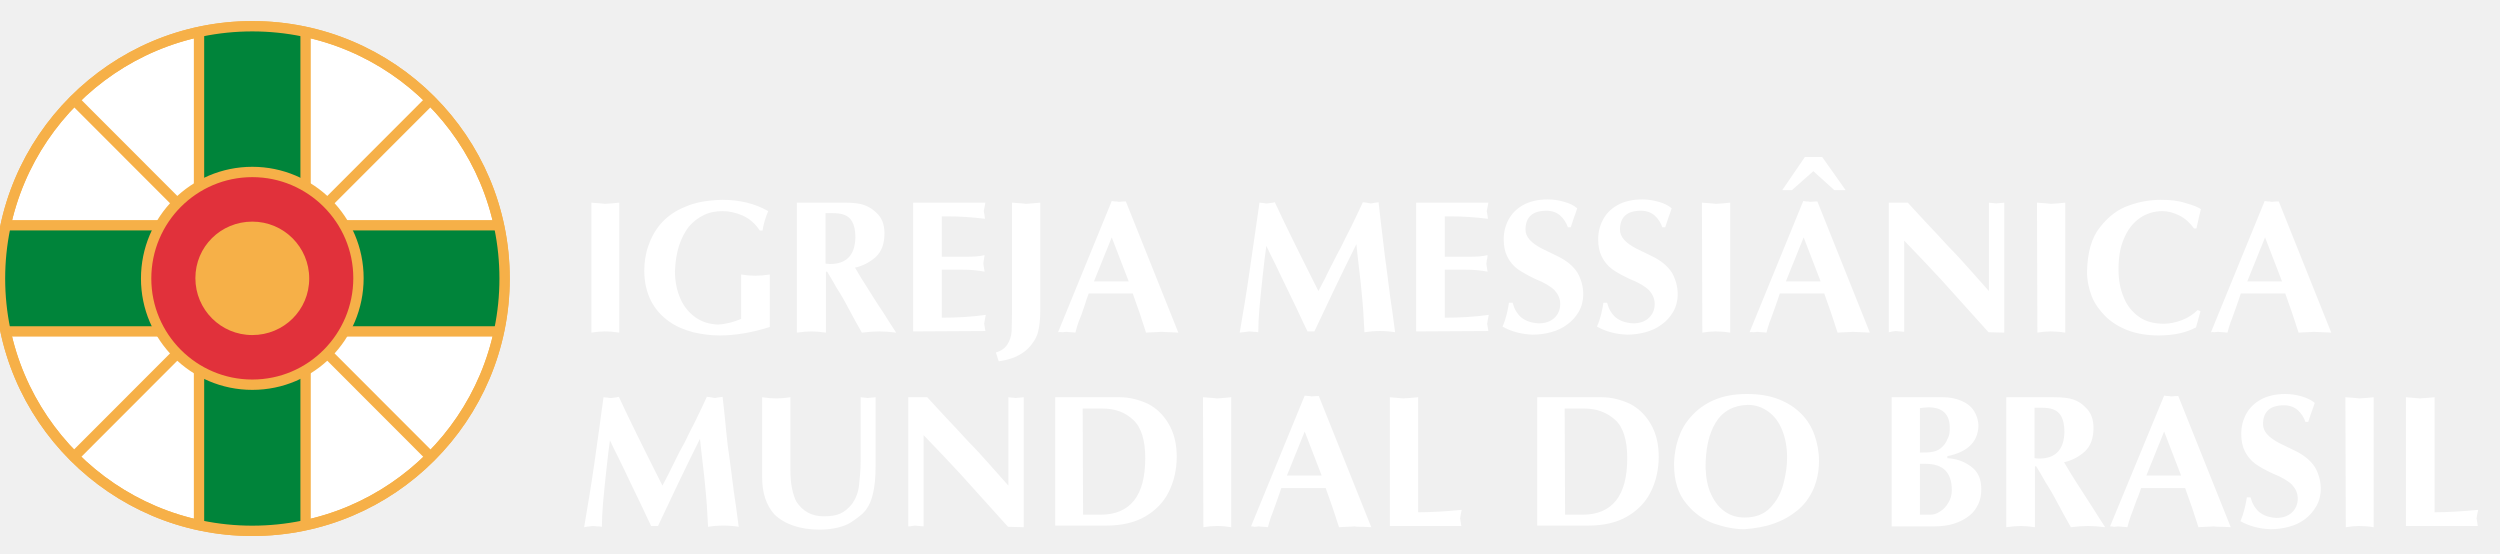
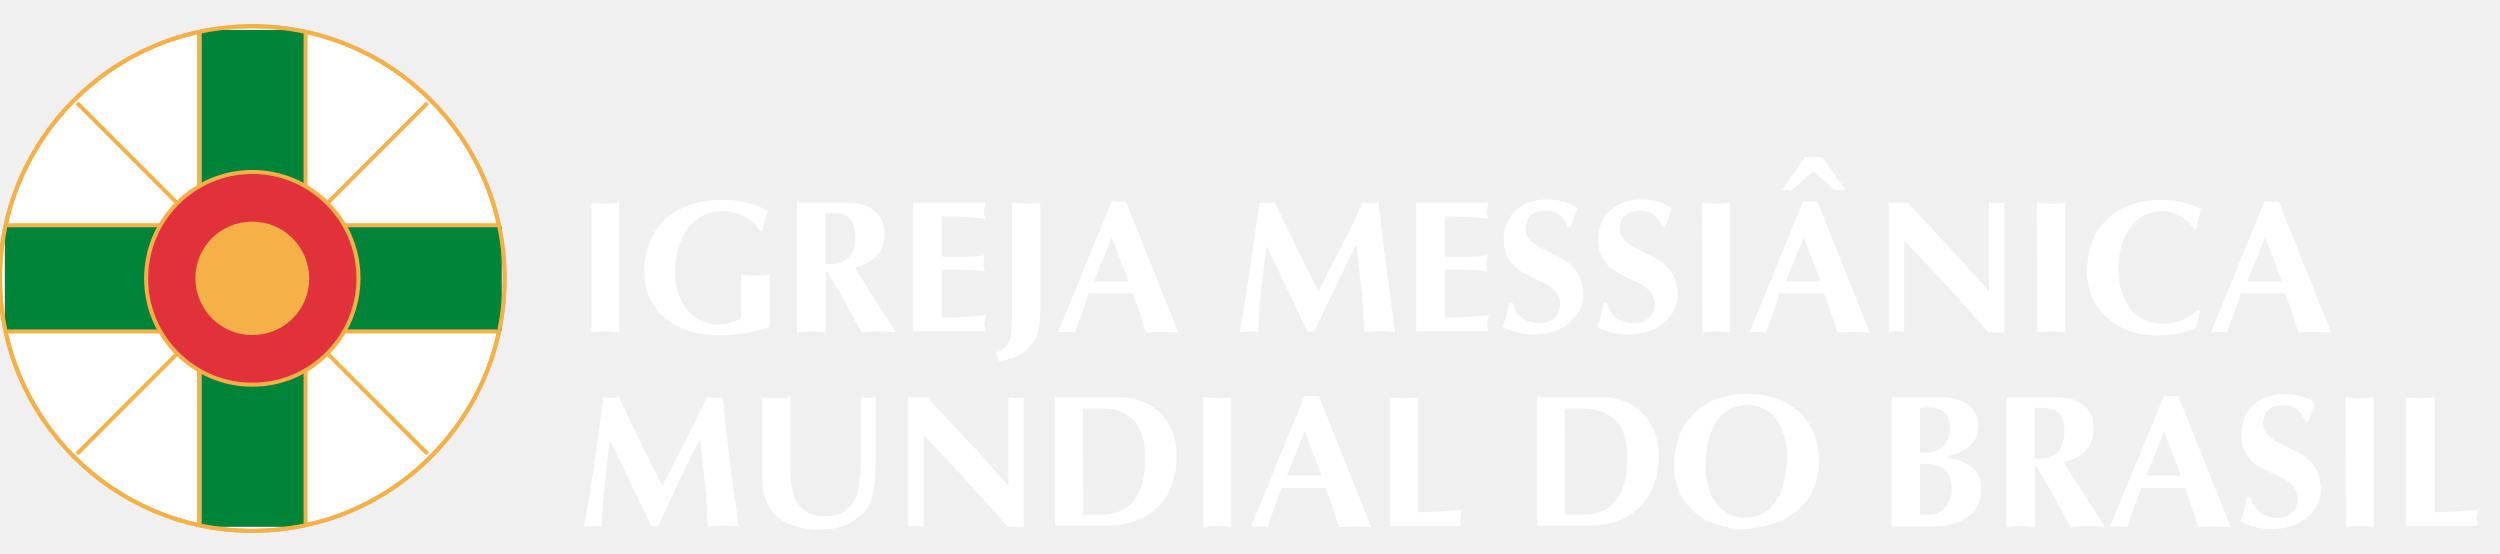
<svg xmlns="http://www.w3.org/2000/svg" version="1.1" id="Camada_1" x="0px" y="0px" viewBox="0 0 619.3 137" style="enable-background:new 0 0 619.3 137;" xml:space="preserve">
  <style type="text/css">
	.st0{fill:#FFFFFF;}
- 	.st1{fill:none;stroke:#F6B048;stroke-width:2.561;stroke-miterlimit:22.926;}
+ 	.st1{fill:none;stroke:#F6B048;strokeWidth:2.561;stroke-miterlimit:22.926;}
	.st2{fill:#00843A;}
- 	.st3{fill-rule:evenodd;clip-rule:evenodd;fill:#E1313B;}
- 	.st4{fill-rule:evenodd;clip-rule:evenodd;fill:#F6B048;}
+ 	.st3{fillRule:evenodd;clipRule:evenodd;fill:#E1313B;}
+ 	.st4{fillRule:evenodd;clipRule:evenodd;fill:#F6B048;}
</style>
  <g>
    <circle class="st0" cx="62.5" cy="69" r="62.5" />
    <path class="st1" d="M62.5,6.5c34.5,0,62.5,28,62.5,62.5s-28,62.5-62.5,62.5S0,103.4,0,69S28,6.5,62.5,6.5" />
    <line class="st1" x1="19.1" y1="112.4" x2="105.9" y2="25.5" />
    <rect x="49.9" y="7.4" class="st2" width="25.8" height="123.1" />
    <rect x="1.2" y="56.1" class="st2" width="123.1" height="25.8" />
    <line class="st1" x1="1.8" y1="82.1" x2="123.2" y2="82.1" />
    <line class="st1" x1="1.8" y1="55.8" x2="123.2" y2="55.8" />
    <line class="st1" x1="19.1" y1="25.5" x2="105.9" y2="112.4" />
    <line class="st1" x1="49.3" y1="8.2" x2="49.3" y2="129.7" />
    <line class="st1" x1="75.7" y1="8.2" x2="75.7" y2="129.7" />
    <path class="st3" d="M62.5,42.6c14.5,0,26.3,11.8,26.3,26.3S77.1,95.3,62.5,95.3c-14.5,0-26.3-11.8-26.3-26.3   C36.2,54.4,48,42.6,62.5,42.6z" />
    <path class="st1" d="M62.5,42.6c14.5,0,26.3,11.8,26.3,26.3S77.1,95.3,62.5,95.3c-14.5,0-26.3-11.8-26.3-26.3   C36.2,54.4,48,42.6,62.5,42.6z" />
    <path class="st4" d="M62.5,54.9c7.8,0,14.1,6.3,14.1,14.1S70.3,83,62.5,83c-7.8,0-14.1-6.3-14.1-14.1S54.7,54.9,62.5,54.9" />
    <path class="st1" d="M62.5,6.5c34.5,0,62.5,28,62.5,62.5c0,34.5-28,62.5-62.5,62.5S0,103.4,0,69S28,6.5,62.5,6.5z" />
  </g>
  <path class="st0" d="M565.3,69.7l-4.2-10.9l-4.4,10.9H565.3z M547.7,82.3l13.3-32.5c0.3,0,0.5,0.1,0.8,0.1c0.3,0,0.6,0,0.9,0.1  c1-0.1,1.7-0.1,1.8-0.1l13,32.5c-0.5,0-1.2-0.1-2.2-0.1c-0.9,0-1.6-0.1-2.1-0.1c-0.4,0-1,0.1-1.9,0.1c-0.8,0-1.5,0.1-1.9,0.1  c-1-3.2-2.1-6.4-3.3-9.7h-11c-0.2,0.5-0.5,1.6-1.1,3.2c-0.6,1.6-1,2.9-1.4,3.8c-0.3,0.9-0.6,1.8-0.8,2.7c-0.3,0-0.7-0.1-1.2-0.1  c-0.5,0-0.9-0.1-1.2-0.1c-0.2,0-0.5,0.1-1,0.1C548.3,82.2,548,82.3,547.7,82.3z M517,67.3c0.1-4.7,1.1-8.4,3.2-11  c2.1-2.7,4.5-4.5,7.2-5.4c2.7-1,5.4-1.4,7.9-1.4c2.3,0,4.3,0.2,6.1,0.8c1.8,0.5,3.1,1,3.8,1.5c-0.3,1.3-0.7,2.9-1.1,4.8h-0.6  c-1-1.4-2.2-2.5-3.6-3.2c-1.4-0.7-2.8-1.1-4.2-1.1c-2.1,0-4,0.6-5.6,1.7s-3,2.8-3.9,5c-1,2.2-1.4,4.7-1.4,7.7c0,2.6,0.4,4.9,1.3,7  c0.8,2,2.1,3.6,3.8,4.8s3.8,1.7,6.2,1.7c1.3,0,2.8-0.3,4.4-0.9s2.9-1.5,3.9-2.5l0.7,0.3l-1.1,4c-2.4,1.3-5.5,2-9.3,2  c-2.7,0-5.2-0.4-7.4-1.2c-2.2-0.8-4.1-2-5.6-3.4c-1.5-1.5-2.7-3.1-3.5-5C517.4,71.4,517,69.4,517,67.3z M504.6,50.2  c0.8,0.1,1.9,0.1,3.5,0.3c1.5-0.1,2.7-0.2,3.5-0.3v32.2c-1.2-0.2-2.5-0.3-3.6-0.3c-1,0-2.1,0.1-3.3,0.3L504.6,50.2L504.6,50.2z   M467.9,82.3V50.2h4.7c1.4,1.5,2.9,3.2,4.7,5.1c1.8,1.9,3.6,3.8,5.4,5.8c1.9,1.9,3.6,3.8,5.2,5.6c1.6,1.8,3.2,3.6,4.8,5.4V50.2  c0.2,0,0.5,0.1,0.9,0.1s0.7,0.1,0.9,0.1c0.2,0,0.5-0.1,1-0.1c0.4,0,0.7-0.1,1-0.1v32.2l-3.9-0.1c-5.2-5.8-9.1-10.1-11.8-13.1  c-2.7-2.9-5.7-6.1-9.1-9.6v22.6c-0.3,0-0.6-0.1-1.1-0.1c-0.4,0-0.8-0.1-1-0.1c-0.2,0-0.4,0.1-0.8,0.1  C468.4,82.2,468.1,82.3,467.9,82.3z M441.5,47.1l5.6-8.2h4.3l5.8,8.2h-2.8l-5.2-4.7l-5.3,4.7H441.5z M451,69.7l-4.2-10.9l-4.4,10.9  H451z M433.4,82.3l13.3-32.5c0.3,0,0.5,0.1,0.8,0.1c0.3,0,0.6,0,0.9,0.1c1-0.1,1.7-0.1,1.8-0.1l13,32.5c-0.5,0-1.2-0.1-2.1-0.1  c-0.9,0-1.6-0.1-2.1-0.1c-0.4,0-1,0.1-1.9,0.1c-0.8,0-1.5,0.1-1.9,0.1c-1-3.2-2.1-6.4-3.3-9.7h-11c-0.2,0.5-0.5,1.6-1.1,3.2  c-0.6,1.6-1,2.9-1.4,3.8c-0.3,0.9-0.6,1.8-0.8,2.7c-0.3,0-0.6-0.1-1.1-0.1c-0.5,0-0.9-0.1-1.2-0.1c-0.2,0-0.5,0.1-1,0.1  C434,82.2,433.7,82.3,433.4,82.3z M421.6,50.2c0.8,0.1,1.9,0.1,3.5,0.3c1.5-0.1,2.7-0.2,3.5-0.3v32.2c-1.2-0.2-2.5-0.3-3.6-0.3  c-1,0-2.1,0.1-3.3,0.3L421.6,50.2L421.6,50.2z M397.2,75h0.9c0.4,1.5,1.1,2.7,2.1,3.6c1.1,0.9,2.5,1.4,4.4,1.5  c1.5,0,2.8-0.4,3.8-1.3c1-0.9,1.5-2.1,1.5-3.5c0-1.3-0.5-2.4-1.4-3.4c-0.9-0.9-2.5-1.9-4.8-2.8c-1.7-0.8-3.2-1.6-4.3-2.4  c-1.1-0.8-2-1.9-2.6-3.1s-0.9-2.6-0.9-4.3c0-1.8,0.4-3.4,1.2-4.9s2-2.7,3.6-3.6c1.6-0.9,3.7-1.4,6.1-1.4c1.4,0,2.7,0.2,4.1,0.6  c1.4,0.4,2.4,0.9,3.2,1.6c-0.2,0.7-0.5,1.5-0.8,2.3s-0.5,1.6-0.8,2.4h-0.7c-0.4-1.1-1-2.1-1.9-2.9c-0.9-0.8-2.1-1.2-3.4-1.2  c-3.5,0-5.2,1.6-5.2,4.7c0,1.8,1.4,3.3,4.1,4.7l3.5,1.7c2.6,1.2,4.3,2.7,5.3,4.3c0.9,1.6,1.4,3.4,1.4,5.3c0,1.6-0.4,3.1-1.1,4.3  c-0.7,1.2-1.6,2.3-2.9,3.2c-1.2,0.9-2.5,1.5-4,1.9c-1.5,0.4-3,0.6-4.5,0.6c-2.9-0.1-5.4-0.8-7.5-2C396.5,78.9,396.9,76.9,397.2,75z   M373.8,75h0.9c0.4,1.5,1.1,2.7,2.1,3.6c1.1,0.9,2.5,1.4,4.4,1.5c1.5,0,2.8-0.4,3.8-1.3c1-0.9,1.5-2.1,1.5-3.5  c0-1.3-0.5-2.4-1.4-3.4c-0.9-0.9-2.5-1.9-4.8-2.8c-1.7-0.8-3.1-1.6-4.3-2.4c-1.1-0.8-2-1.9-2.6-3.1s-0.9-2.6-0.9-4.3  c0-1.8,0.4-3.4,1.2-4.9s2-2.7,3.6-3.6c1.6-0.9,3.7-1.4,6.1-1.4c1.4,0,2.7,0.2,4.1,0.6s2.4,0.9,3.2,1.6c-0.2,0.7-0.5,1.5-0.8,2.3  s-0.5,1.6-0.8,2.4h-0.7c-0.4-1.1-1-2.1-1.9-2.9c-0.9-0.8-2.1-1.2-3.4-1.2c-3.5,0-5.2,1.6-5.2,4.7c0,1.8,1.4,3.3,4.1,4.7l3.5,1.7  c2.6,1.2,4.3,2.7,5.3,4.3c0.9,1.6,1.4,3.4,1.4,5.3c0,1.6-0.4,3.1-1.1,4.3c-0.7,1.2-1.6,2.3-2.9,3.2c-1.2,0.9-2.5,1.5-4,1.9  c-1.5,0.4-3,0.6-4.5,0.6c-2.9-0.1-5.4-0.8-7.5-2C373.1,78.9,373.5,76.9,373.8,75z M350.8,82.1V50.2h17.9c-0.1,0.5-0.2,1.2-0.4,2.1  c0.1,0.5,0.2,1.1,0.3,1.9c-3.2-0.4-6.3-0.6-9.2-0.6h-1.5v10h6.1c1.9,0,3.3-0.1,4.5-0.4c0,0.5-0.1,0.9-0.2,1.3c0,0.4-0.1,0.7-0.1,0.9  c0.1,0.6,0.2,1.2,0.3,1.9c-1.5-0.3-3.4-0.5-5.7-0.5h-4.9v11.9c3.7,0,7.3-0.2,10.9-0.7c-0.2,0.9-0.3,1.6-0.4,2.2  c0.1,0.5,0.2,1.1,0.3,1.8L350.8,82.1L350.8,82.1z M307.1,82.4c0.8-4.7,1.7-9.9,2.5-15.6c0.8-5.7,1.6-11.2,2.4-16.6  c0.3,0,0.6,0.1,1,0.1c0.4,0.1,0.7,0.1,0.9,0.1c0.9-0.1,1.6-0.2,1.9-0.3c2.4,5.2,6,12.5,10.8,22c1-1.9,2-3.8,2.9-5.7  c1-1.9,1.8-3.6,2.6-5c0.7-1.5,1.6-3.2,2.7-5.4c1-2.1,2-4.1,2.8-5.9c0.3,0,1,0.1,2,0.3c0.5-0.1,1.1-0.2,1.9-0.3  c0.4,3.5,0.7,6.3,1,8.6s0.5,4.6,0.9,7.2c0.3,2.6,0.7,5.2,1,7.8c0.4,2.6,0.8,5.5,1.2,8.6c-1.2-0.2-2.5-0.3-3.8-0.3  c-1.3,0-2.5,0.1-3.8,0.3c-0.1-1.7-0.2-3.5-0.3-5.3c-0.1-1.8-0.3-3.4-0.4-4.6c-0.1-1.3-0.3-3.1-0.6-5.6c-0.3-2.4-0.5-4.5-0.7-6.3  c-3.8,7.6-7.2,14.8-10.4,21.6h-1.7c-0.6-1.2-1.5-3.1-2.7-5.7c-1.2-2.5-2.2-4.5-2.8-5.8c-0.6-1.3-1.5-3-2.4-5c-1-2-1.8-3.6-2.3-4.7  c-0.3,2.1-0.6,4.5-0.9,7.4s-0.6,5.5-0.8,7.9s-0.3,4.4-0.3,6.1c-0.5-0.1-0.8-0.1-1.1-0.1c-0.3,0-0.6-0.1-1.1-0.1  C308.3,82.3,307.6,82.3,307.1,82.4z M279.6,69.7l-4.2-10.9L271,69.7H279.6z M262.1,82.3l13.3-32.5c0.3,0,0.5,0.1,0.8,0.1  c0.3,0,0.6,0,0.9,0.1c1-0.1,1.7-0.1,1.8-0.1l13,32.5c-0.5,0-1.2-0.1-2.1-0.1c-0.9,0-1.6-0.1-2.1-0.1c-0.4,0-1,0.1-1.9,0.1  c-0.8,0-1.5,0.1-1.9,0.1c-1-3.2-2.1-6.4-3.3-9.7h-10.9c-0.2,0.5-0.6,1.6-1.1,3.2s-1,2.9-1.4,3.8c-0.3,0.9-0.6,1.8-0.8,2.7  c-0.3,0-0.6-0.1-1.1-0.1c-0.5,0-0.9-0.1-1.2-0.1c-0.2,0-0.5,0.1-1,0.1C262.6,82.2,262.3,82.3,262.1,82.3z M250.7,77.2v-27  c0.9,0.1,2,0.1,3.5,0.3c0.4,0,0.8-0.1,1.2-0.1c0.4,0,0.8-0.1,1.2-0.1c0.4,0,0.8-0.1,1.1-0.1v26.5c0,2.4-0.2,4.2-0.6,5.7  c-0.4,1.4-1.3,2.8-2.5,4c-1.8,1.7-4.2,2.7-7.2,3.1l-0.7-2.2c1.2-0.3,2.2-1,2.8-1.9c0.6-0.9,1-2,1.1-3.3  C250.6,80.9,250.7,79.3,250.7,77.2z M226.2,82.1V50.2h17.9c-0.1,0.5-0.2,1.2-0.4,2.1c0.1,0.5,0.2,1.1,0.3,1.9  c-3.2-0.4-6.3-0.6-9.2-0.6h-1.5v10h6.1c1.9,0,3.3-0.1,4.5-0.4c-0.1,0.5-0.1,0.9-0.2,1.3c-0.1,0.4-0.1,0.7-0.1,0.9  c0.1,0.6,0.2,1.2,0.3,1.9c-1.5-0.3-3.4-0.5-5.7-0.5h-4.9v11.9c3.7,0,7.3-0.2,10.9-0.7c-0.2,0.9-0.3,1.6-0.4,2.2  c0.1,0.5,0.2,1.1,0.3,1.8L226.2,82.1L226.2,82.1z M204.5,65.3c0.2,0,0.6,0.1,1.1,0.1c4.1,0,6.2-2.2,6.3-6.6c0-1.7-0.3-3-0.8-3.9  c-0.5-0.9-1.2-1.4-2-1.7c-0.8-0.3-1.8-0.4-3-0.4h-1.6L204.5,65.3L204.5,65.3z M197.4,82.4V50.2h11.8c2.2,0,3.8,0.2,4.9,0.6  c1.1,0.4,2.1,1,3.1,2c1.3,1.2,1.9,2.9,1.9,5c0,2.6-0.7,4.5-2.2,5.9c-1.5,1.3-3.2,2.2-5.1,2.6c1.1,1.9,2.1,3.5,3,4.9  c0.9,1.4,2.1,3.4,3.8,5.9c1.6,2.5,2.7,4.3,3.4,5.3c-1.6-0.2-2.9-0.3-4.2-0.3c-1.3,0-2.7,0.1-4.3,0.3c-0.9-1.6-2-3.5-3.2-5.8  s-2.2-4-3-5.2c-0.7-1.3-1.5-2.6-2.4-4.1h-0.3v15.1c-1.4-0.2-2.6-0.3-3.5-0.3C200,82.1,198.8,82.2,197.4,82.4z M159.6,67.1  c0-2.1,0.3-4.2,1-6.2s1.7-3.9,3.2-5.6c1.5-1.7,3.5-3.1,6-4.1c2.5-1.1,5.5-1.6,9.1-1.7c4.3,0,8.1,0.9,11.4,2.8  c-0.3,0.7-0.6,1.5-0.9,2.5s-0.4,1.7-0.5,2.3h-0.7c-1.1-1.7-2.5-2.9-4.2-3.7c-1.7-0.7-3.3-1.1-5-1.1c-1.7,0-3.3,0.3-4.7,1  c-1.4,0.7-2.6,1.6-3.7,2.9c-1,1.3-1.8,2.9-2.4,4.7c-0.6,1.9-0.9,3.9-1,6.3c0,2.6,0.5,4.9,1.4,6.9c0.9,2,2.2,3.5,3.8,4.6  c1.6,1.1,3.4,1.6,5.4,1.7c2-0.1,3.9-0.6,5.8-1.4v-11c1.2,0.2,2.4,0.3,3.5,0.3c1.1,0,2.3-0.1,3.6-0.3v13c-4.4,1.4-8.6,2.1-12.5,2.1  c-2.2,0-4.3-0.3-6.5-0.8c-2.2-0.6-4.2-1.4-6-2.7s-3.3-2.9-4.4-5C160.2,72.4,159.6,69.9,159.6,67.1z M146.4,50.2  c0.8,0.1,1.9,0.1,3.5,0.3c1.5-0.1,2.7-0.2,3.5-0.3v32.2c-1.2-0.2-2.4-0.3-3.6-0.3c-1,0-2.1,0.1-3.3,0.3V50.2z" />
  <path class="st0" d="M596,98.4c1.2,0.1,2.4,0.2,3.5,0.3c0.1,0,0.6-0.1,1.4-0.1c0.8-0.1,1.5-0.1,2.2-0.2v28.5c3,0,6.6-0.2,10.8-0.6  c-0.1,0.5-0.3,1.2-0.4,2.1c0.1,0.6,0.2,1.2,0.3,1.9H596L596,98.4 M581,98.4c0.8,0.1,1.9,0.1,3.5,0.3c1.5-0.1,2.7-0.2,3.5-0.3v32.2  c-1.2-0.2-2.5-0.3-3.6-0.3c-1,0-2.1,0.1-3.3,0.3L581,98.4L581,98.4z M556.6,123.2h0.9c0.4,1.5,1.1,2.7,2.1,3.6  c1.1,0.9,2.5,1.4,4.3,1.5c1.5,0,2.8-0.4,3.8-1.3c1-0.9,1.5-2.1,1.5-3.5c0-1.3-0.5-2.4-1.4-3.4c-0.9-0.9-2.5-1.9-4.8-2.8  c-1.7-0.8-3.2-1.6-4.3-2.4c-1.1-0.8-2-1.9-2.6-3.1c-0.6-1.2-0.9-2.6-0.9-4.3c0-1.8,0.4-3.4,1.2-4.9c0.8-1.5,2-2.7,3.6-3.6  c1.6-0.9,3.7-1.4,6.1-1.4c1.4,0,2.7,0.2,4.1,0.6c1.3,0.4,2.4,0.9,3.2,1.6c-0.2,0.7-0.5,1.5-0.8,2.3c-0.3,0.8-0.5,1.6-0.8,2.4h-0.7  c-0.4-1.1-1-2.1-1.9-2.9c-0.9-0.8-2.1-1.2-3.4-1.2c-3.5,0-5.2,1.6-5.2,4.7c0,1.8,1.4,3.3,4.1,4.7l3.5,1.7c2.6,1.2,4.3,2.7,5.3,4.3  c0.9,1.6,1.4,3.4,1.4,5.3c0,1.6-0.4,3.1-1.1,4.3c-0.7,1.2-1.6,2.3-2.8,3.2c-1.2,0.9-2.5,1.5-4,1.9c-1.5,0.4-3,0.6-4.5,0.6  c-2.9-0.1-5.4-0.8-7.5-2C555.9,127,556.3,125,556.6,123.2z M540.3,117.8l-4.2-10.9l-4.4,10.9H540.3z M522.7,130.4L536.1,98  c0.3,0,0.5,0.1,0.8,0.1c0.3,0,0.6,0,0.9,0.1c1-0.1,1.7-0.1,1.8-0.1l13,32.5c-0.5,0-1.2-0.1-2.1-0.1c-0.9,0-1.6,0-2.1-0.1  c-0.4,0-1,0.1-1.9,0.1c-0.8,0-1.5,0.1-1.9,0.1c-1-3.2-2.1-6.4-3.3-9.7h-10.9c-0.2,0.5-0.5,1.6-1.2,3.2c-0.6,1.6-1,2.9-1.4,3.8  c-0.3,0.9-0.6,1.8-0.8,2.7c-0.3,0-0.6-0.1-1.1-0.1c-0.5,0-0.9-0.1-1.2-0.1c-0.2,0-0.5,0.1-1,0.1C523.3,130.4,523,130.4,522.7,130.4z   M504,113.5c0.2,0,0.6,0.1,1.1,0.1c4.1,0,6.2-2.2,6.3-6.6c0-1.7-0.3-3-0.8-3.9c-0.5-0.9-1.2-1.4-2-1.7c-0.8-0.3-1.8-0.4-3-0.4H504  L504,113.5L504,113.5z M497,130.6V98.4h11.8c2.2,0,3.8,0.2,4.9,0.6c1.1,0.4,2.1,1,3,2c1.3,1.2,1.9,2.9,1.9,5c0,2.6-0.7,4.5-2.2,5.9  c-1.5,1.3-3.2,2.2-5.1,2.6c1.1,1.9,2.1,3.5,3,4.9c0.9,1.4,2.2,3.4,3.8,5.9s2.7,4.3,3.4,5.3c-1.6-0.2-3-0.3-4.2-0.3  c-1.3,0-2.7,0.1-4.3,0.3c-0.9-1.6-2-3.5-3.2-5.8s-2.2-4-3-5.2c-0.7-1.3-1.5-2.6-2.4-4.1h-0.3v15.1c-1.4-0.2-2.5-0.3-3.5-0.3  C499.6,130.3,498.4,130.4,497,130.6z M483,106c0-3.4-1.8-5.1-5.3-5.1c-0.6,0-1.2,0.1-2.1,0.2v11c1.3,0,2.1,0,2.6-0.1  c1-0.1,1.9-0.4,2.6-1s1.3-1.3,1.6-2.2C482.9,108,483,107.1,483,106z M483.5,121.4c0-4.3-2.1-6.5-6.5-6.5h-1.4v12.6h2.6  c0.8,0,1.5-0.2,2.4-0.8c0.8-0.5,1.5-1.2,2-2.1C483.2,123.7,483.5,122.6,483.5,121.4z M468.6,130.3V98.4h12.7c1.7,0,3.2,0.3,4.6,0.9  s2.4,1.4,3.1,2.5c0.7,1.1,1.1,2.4,1.1,3.8c-0.2,4-2.8,6.4-7.7,7.4v0.5c1.5,0.1,2.9,0.4,4.1,1s2.3,1.3,3.1,2.4  c0.8,1.1,1.2,2.5,1.2,4.3c0,1.3-0.2,2.5-0.7,3.6c-0.5,1.1-1.2,2.1-2.2,2.9c-1,0.8-2.2,1.5-3.8,2c-1.5,0.5-3.2,0.7-5.2,0.7H468.6z   M442.7,113.4c0-2.5-0.4-4.8-1.2-6.8c-0.8-2-1.9-3.5-3.4-4.6s-3.2-1.7-5.1-1.7h-0.1c-3.5,0.1-6.2,1.6-7.9,4.4  c-1.7,2.8-2.5,6.5-2.5,11.1c0.1,2.6,0.5,4.8,1.4,6.7c0.9,1.9,2,3.3,3.5,4.3s3,1.4,4.8,1.4c2.7,0,4.8-0.8,6.4-2.5  c1.6-1.7,2.6-3.6,3.2-5.9C442.4,117.5,442.7,115.4,442.7,113.4z M414.7,114.5c0.1-2,0.4-4,1.1-6s1.7-3.8,3.2-5.4  c1.4-1.6,3.3-3,5.6-4c2.3-1,5-1.5,8.1-1.5c3,0,5.6,0.4,7.9,1.3c2.3,0.9,4.1,2.1,5.6,3.6c1.5,1.5,2.6,3.3,3.3,5.3  c0.7,2,1.1,4.1,1.1,6.4c0,2.6-0.5,4.9-1.4,7c-0.9,2-2.2,3.8-3.9,5.2c-1.7,1.4-3.6,2.5-5.9,3.3c-2.2,0.8-4.7,1.2-7.3,1.4  c-2.4,0-4.9-0.5-7.5-1.4c-2.6-0.9-5-2.6-6.9-5c-2-2.4-3-5.6-3-9.6C414.7,114.9,414.7,114.7,414.7,114.5z M387.7,127.5h4.3  c7.4,0,11.1-4.7,11.1-14c0-4.5-1-7.7-3-9.5s-4.5-2.8-7.7-2.8h-4.8L387.7,127.5L387.7,127.5z M380.8,130.3V98.4h15.9  c2.5,0,4.8,0.6,7,1.6c2.2,1.1,3.9,2.8,5.2,5c1.3,2.2,2,4.9,2,8.1c0,3.3-0.7,6.2-2,8.8c-1.3,2.6-3.3,4.6-5.9,6.1  c-2.6,1.5-5.9,2.2-9.6,2.2H380.8z M344.2,98.4c1.2,0.1,2.4,0.2,3.5,0.3c0.1,0,0.6-0.1,1.4-0.1c0.8-0.1,1.5-0.1,2.2-0.2v28.5  c3,0,6.6-0.2,10.8-0.6c-0.1,0.5-0.3,1.2-0.4,2.1c0.1,0.6,0.2,1.2,0.3,1.9h-17.7V98.4z M327.4,117.8l-4.2-10.9l-4.4,10.9H327.4z   M309.9,130.4L323.2,98c0.3,0,0.5,0.1,0.8,0.1c0.3,0,0.6,0,0.9,0.1c1-0.1,1.7-0.1,1.8-0.1l13,32.5c-0.5,0-1.2-0.1-2.1-0.1  c-0.9,0-1.6,0-2.1-0.1c-0.4,0-1,0.1-1.9,0.1c-0.8,0-1.5,0.1-1.9,0.1c-1-3.2-2.1-6.4-3.3-9.7h-11c-0.2,0.5-0.5,1.6-1.1,3.2  c-0.6,1.6-1,2.9-1.4,3.8c-0.3,0.9-0.6,1.8-0.8,2.7c-0.3,0-0.6-0.1-1.1-0.1c-0.5,0-0.9-0.1-1.2-0.1c-0.2,0-0.5,0.1-1,0.1  C310.4,130.4,310.1,130.4,309.9,130.4z M298,98.4c0.8,0.1,1.9,0.1,3.5,0.3c1.5-0.1,2.7-0.2,3.5-0.3v32.2c-1.2-0.2-2.4-0.3-3.6-0.3  c-1,0-2.1,0.1-3.3,0.3L298,98.4L298,98.4z M268.3,127.5h4.3c7.4,0,11.1-4.7,11.1-14c0-4.5-1-7.7-3-9.5c-2-1.9-4.5-2.8-7.7-2.8h-4.8  L268.3,127.5L268.3,127.5z M261.4,130.3V98.4h15.9c2.5,0,4.8,0.6,7,1.6c2.2,1.1,3.9,2.8,5.2,5c1.3,2.2,2,4.9,2,8.1  c0,3.3-0.7,6.2-2,8.8c-1.3,2.6-3.3,4.6-5.9,6.1c-2.6,1.5-5.9,2.2-9.6,2.2H261.4z M225,130.4v-32h4.7c1.4,1.5,2.9,3.2,4.7,5.1  c1.8,1.9,3.6,3.8,5.4,5.8c1.9,1.9,3.6,3.8,5.2,5.6c1.6,1.8,3.2,3.6,4.8,5.4V98.4c0.2,0,0.5,0.1,0.9,0.1s0.7,0.1,0.9,0.1  c0.2,0,0.6-0.1,1-0.1c0.4,0,0.7-0.1,1-0.1v32.2l-3.9-0.1c-5.2-5.8-9.1-10.1-11.8-13.1c-2.7-2.9-5.7-6.1-9.1-9.6v22.6  c-0.3,0-0.6-0.1-1.1-0.1c-0.4,0-0.8-0.1-1-0.1c-0.2,0-0.4,0.1-0.8,0.1C225.5,130.4,225.2,130.4,225,130.4z M188.8,118.3V98.4  c1.3,0.2,2.4,0.3,3.5,0.3c1.1,0,2.3-0.1,3.5-0.3v18c0,1.6,0.1,3.2,0.4,4.6c0.3,1.4,0.7,2.6,1.1,3.3c1.6,2.4,3.8,3.6,6.8,3.6  c1.7,0,3-0.2,4.1-0.7c1.1-0.5,2-1.3,2.9-2.4c0.9-1.3,1.5-2.8,1.7-4.6c0.2-1.8,0.4-3.8,0.4-5.9V98.4c0.2,0,0.5,0.1,0.9,0.1  c0.4,0,0.7,0.1,0.9,0.1c0.2,0,0.5-0.1,0.9-0.1c0.4,0,0.7-0.1,1-0.1v17c0,2.8-0.2,5.1-0.7,7.1s-1.3,3.6-2.6,4.8  c-0.9,0.8-1.9,1.5-2.8,2.1c-0.9,0.6-2.1,1-3.3,1.3c-1.3,0.3-2.7,0.5-4.4,0.5c-4.9,0-8.7-1.3-11.3-3.8  C189.8,125.1,188.8,122.1,188.8,118.3z M144.7,130.6c0.8-4.7,1.7-10,2.5-15.6c0.8-5.7,1.6-11.2,2.3-16.6c0.3,0,0.6,0.1,1,0.1  c0.4,0.1,0.7,0.1,0.9,0.1c0.9-0.1,1.6-0.2,1.9-0.3c2.4,5.2,6,12.5,10.8,22c1-1.9,2-3.8,2.9-5.7s1.8-3.6,2.6-5  c0.7-1.5,1.6-3.2,2.7-5.4c1-2.1,2-4.1,2.8-5.9c0.3,0,1,0.1,2,0.3c0.5-0.1,1.1-0.2,1.9-0.3c0.4,3.5,0.7,6.3,0.9,8.6s0.5,4.6,0.9,7.2  c0.3,2.6,0.7,5.2,1,7.8c0.4,2.6,0.8,5.5,1.2,8.6c-1.2-0.2-2.5-0.3-3.8-0.3c-1.3,0-2.6,0.1-3.8,0.3c-0.1-1.7-0.2-3.5-0.3-5.3  c-0.1-1.8-0.3-3.4-0.4-4.6c-0.1-1.3-0.3-3.1-0.6-5.6c-0.3-2.4-0.5-4.5-0.7-6.3c-3.8,7.6-7.2,14.8-10.4,21.6h-1.7  c-0.6-1.2-1.5-3.2-2.7-5.7c-1.2-2.5-2.2-4.5-2.8-5.8c-0.6-1.3-1.4-3-2.4-5c-1-2-1.8-3.6-2.3-4.7c-0.3,2.1-0.6,4.5-0.9,7.4  s-0.6,5.5-0.8,7.9s-0.3,4.4-0.3,6.1c-0.4-0.1-0.8-0.1-1.1-0.1c-0.3,0-0.6-0.1-1.1-0.1C145.9,130.4,145.1,130.5,144.7,130.6z" />
</svg>
